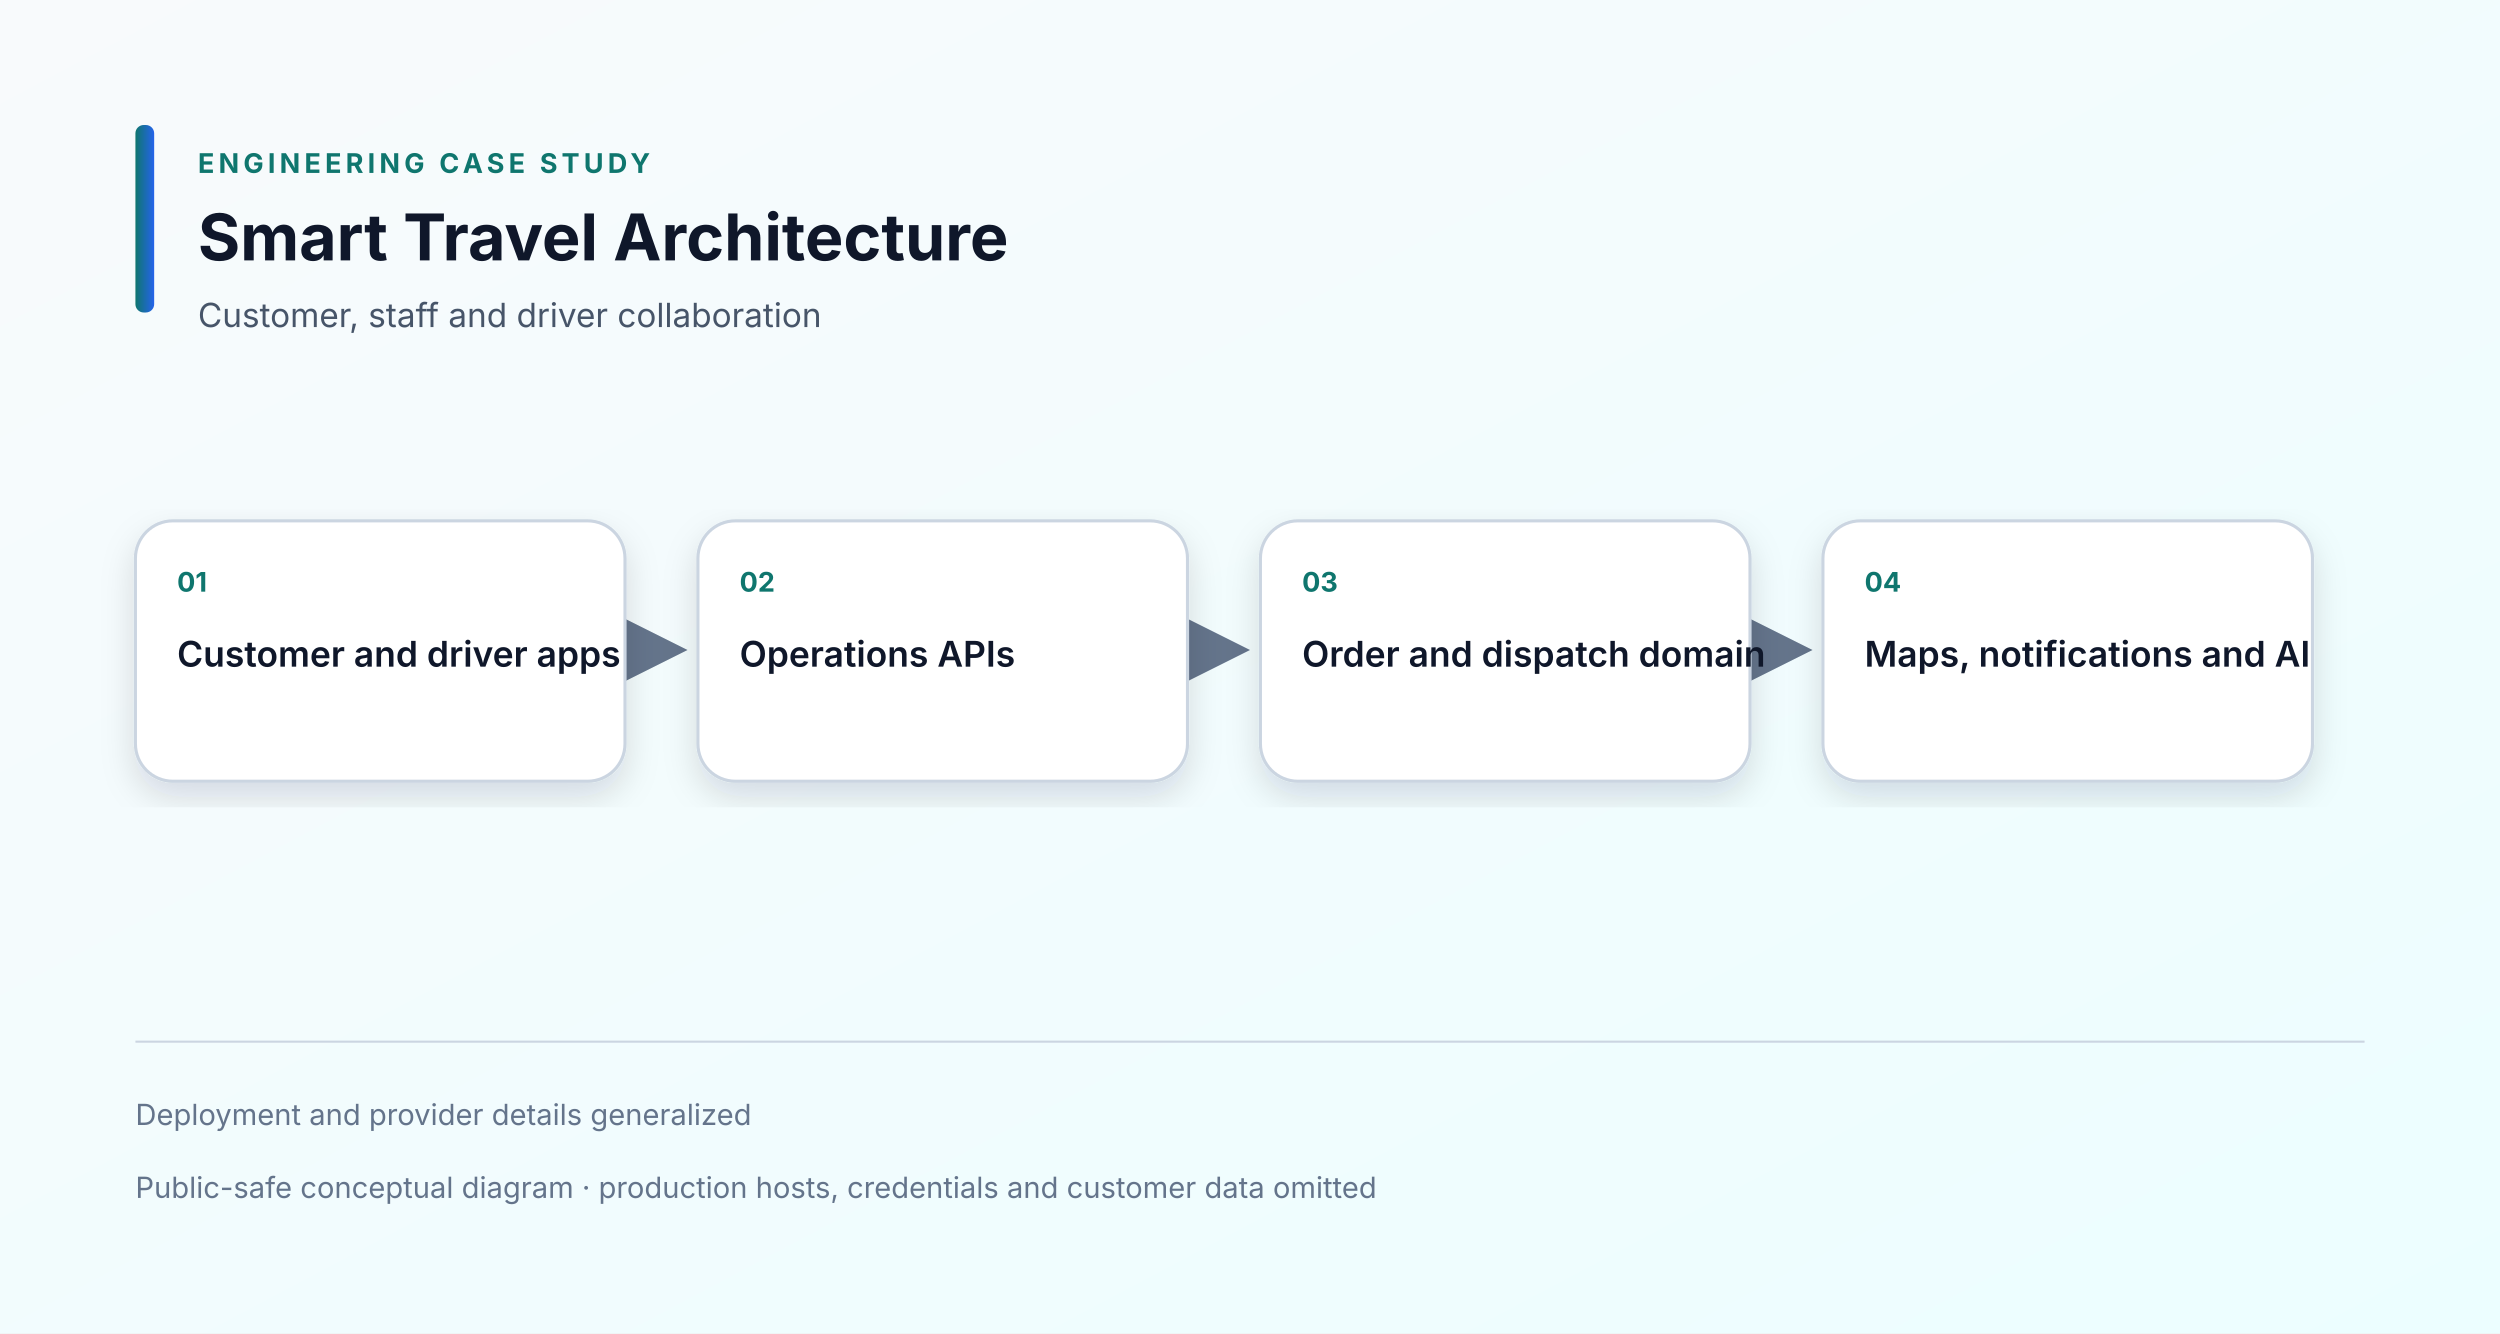
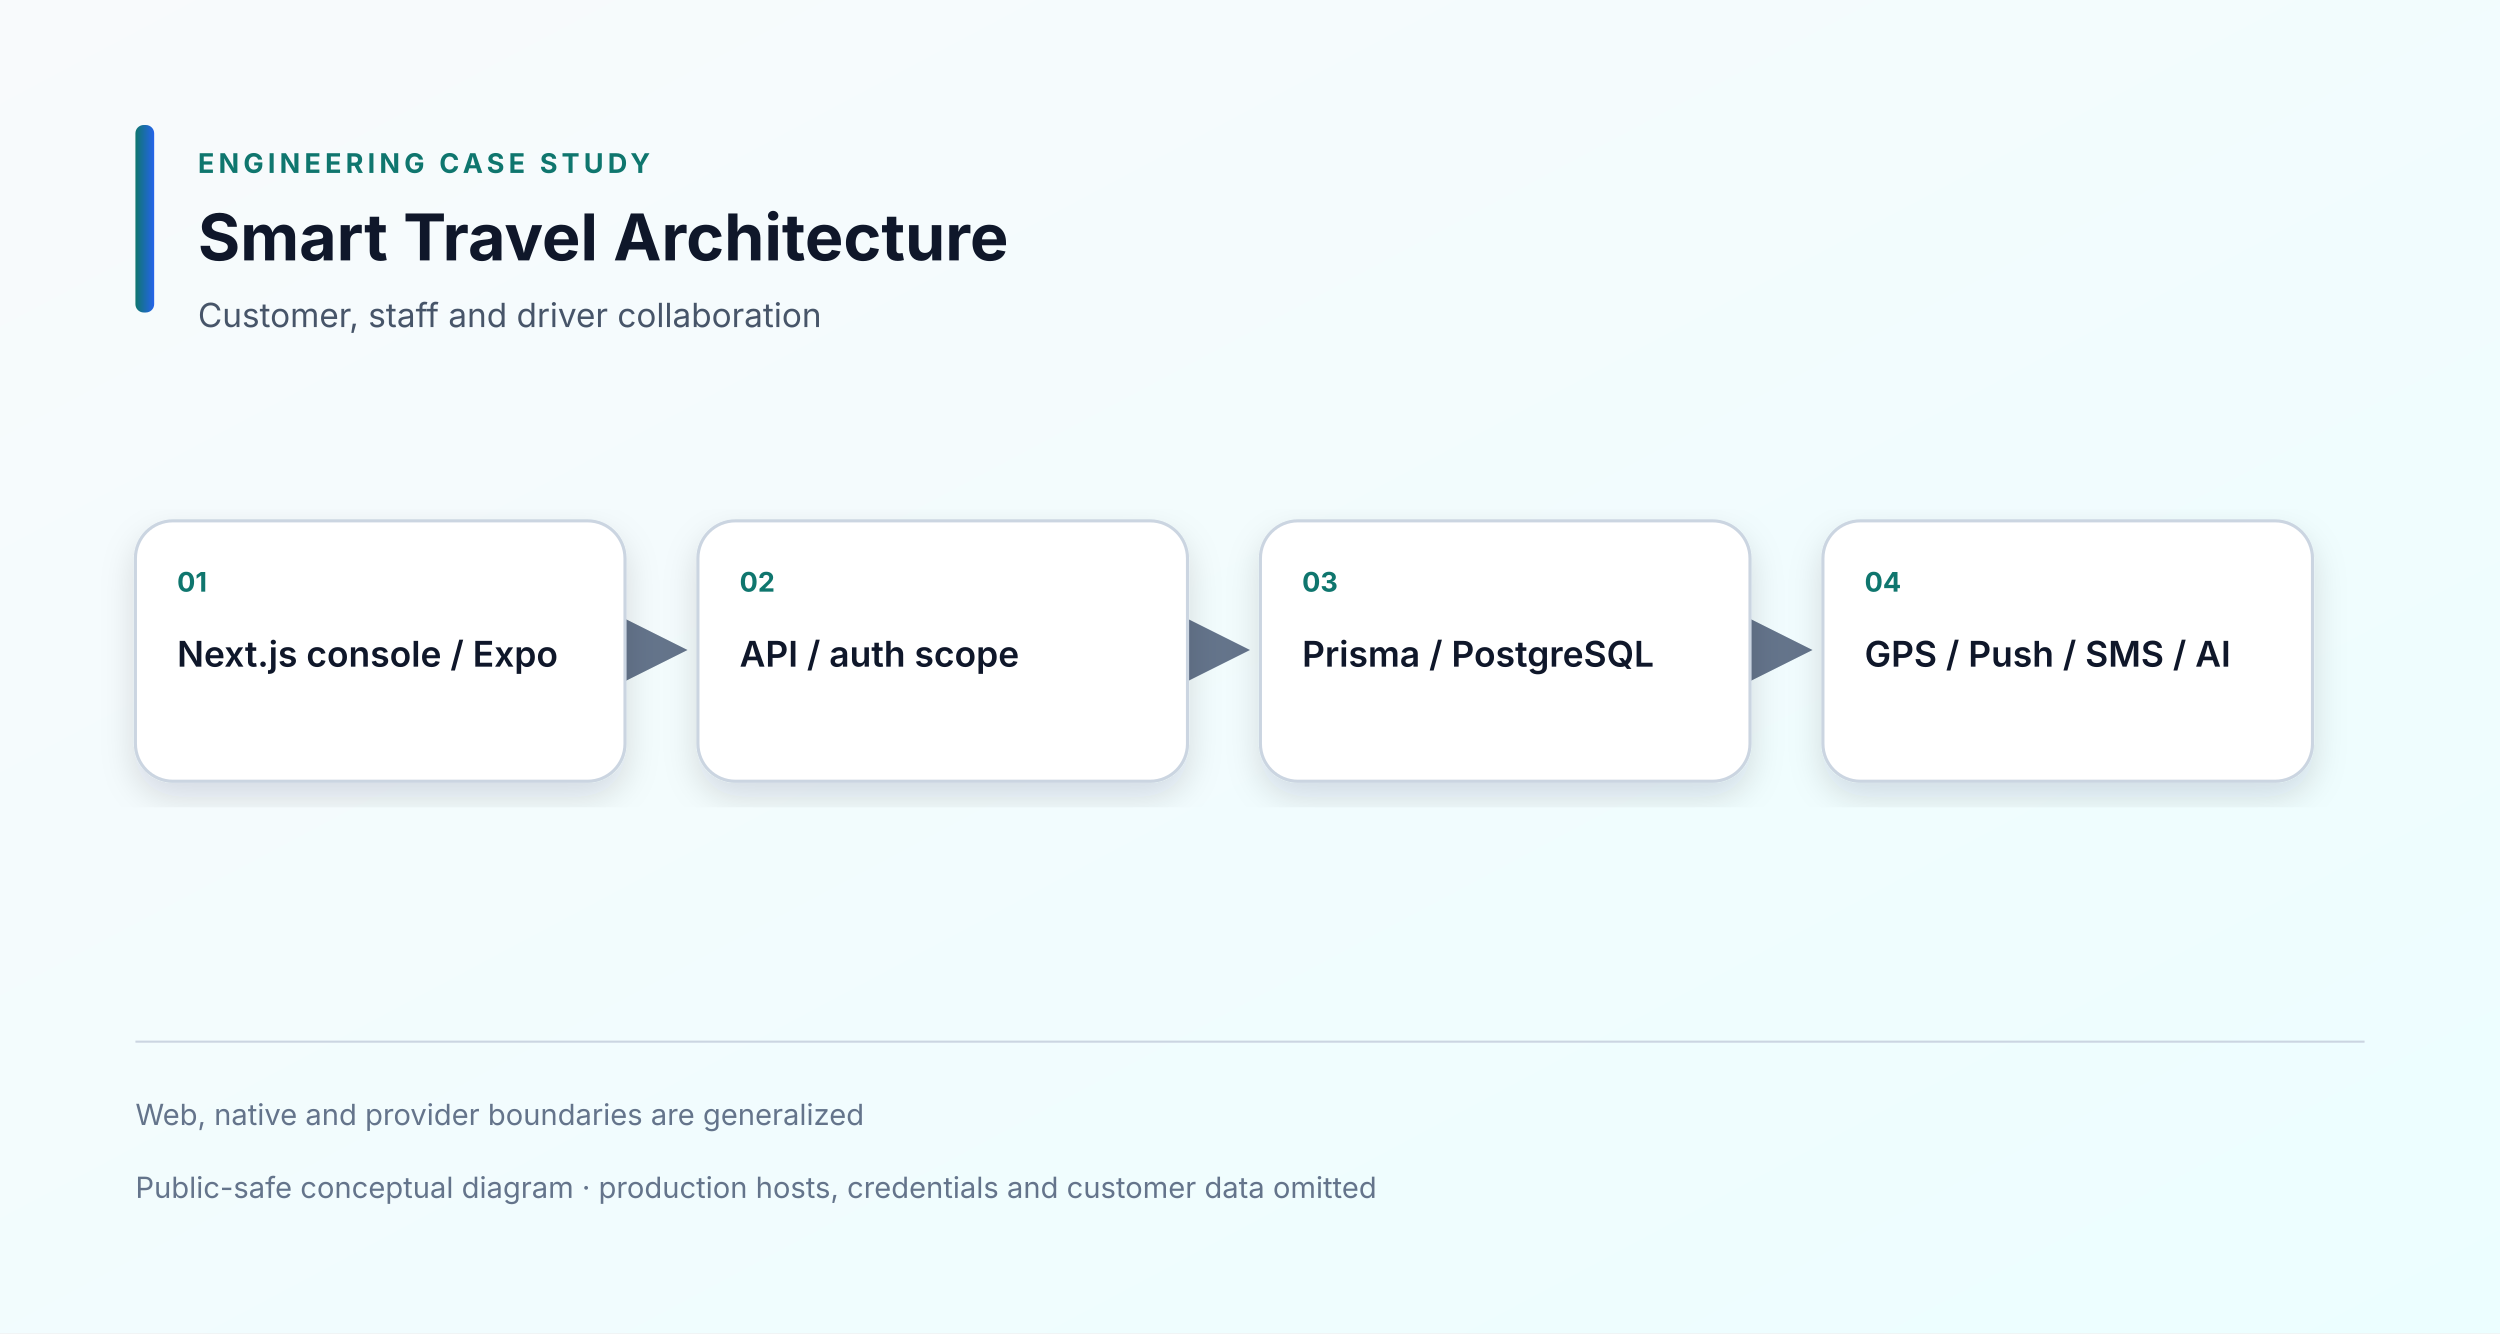
<svg xmlns="http://www.w3.org/2000/svg" width="1200" height="640" viewBox="0 0 1200 640" role="img" aria-labelledby="title desc">
  <defs>
    <linearGradient id="bg" x1="0" y1="0" x2="1" y2="1">
      <stop offset="0" stop-color="#f8fafc" />
      <stop offset="1" stop-color="#ecfeff" />
    </linearGradient>
    <linearGradient id="accent">
      <stop offset="0" stop-color="#0f766e" />
      <stop offset="1" stop-color="#2563eb" />
    </linearGradient>
    <filter id="shadow">
      <feDropShadow dx="0" dy="7" stdDeviation="8" flood-color="#0f172a" flood-opacity=".13" />
    </filter>
    <marker id="head" markerWidth="12" markerHeight="12" refX="10" refY="6" orient="auto">
      <path d="M0,0 L12,6 L0,12 z" fill="#64748b" />
    </marker>
    <style>.title{font:700 31px Inter,Segoe UI,Arial,sans-serif;fill:#0f172a}.sub{font:400 16px Inter,Segoe UI,Arial,sans-serif;fill:#475569}.eyebrow{font:700 13px Inter,Segoe UI,Arial,sans-serif;fill:#0f766e;letter-spacing:2px}.node{fill:#fff;stroke:#cbd5e1;stroke-width:1.5;filter:url(#shadow)}.nodeNo{font:700 13px Inter,Segoe UI,Arial,sans-serif;fill:#0f766e}.nodeText{font:600 17px Inter,Segoe UI,Arial,sans-serif;fill:#0f172a}.arrow{stroke:#64748b;stroke-width:2.5;fill:none;marker-end:url(#head)}.note{font:400 14px Inter,Segoe UI,Arial,sans-serif;fill:#64748b}</style>
  </defs>
  <rect width="1200" height="640" fill="url(#bg)" />
  <rect x="65" y="60" width="9" height="90" rx="4" fill="url(#accent)" />
  <text x="95" y="83" class="eyebrow">ENGINEERING CASE STUDY</text>
  <text x="95" y="125" class="title">Smart Travel Architecture</text>
  <text x="95" y="157" class="sub">Customer, staff and driver collaboration</text>
  <path d="M308 312 L325 312" class="arrow" />
  <path d="M578 312 L595 312" class="arrow" />
  <path d="M848 312 L865 312" class="arrow" />
  <g>
    <rect x="65" y="250" width="235" height="125" rx="18" class="node" />
    <text x="85" y="284" class="nodeNo">01</text>
-     <text x="85" y="320" class="nodeText">Customer and driver apps</text>
+     <text x="85" y="320" class="nodeText">Next.js console / Expo</text>
  </g>
  <g>
    <rect x="335" y="250" width="235" height="125" rx="18" class="node" />
    <text x="355" y="284" class="nodeNo">02</text>
-     <text x="355" y="320" class="nodeText">Operations APIs</text>
+     <text x="355" y="320" class="nodeText">API / auth scope</text>
  </g>
  <g>
    <rect x="605" y="250" width="235" height="125" rx="18" class="node" />
    <text x="625" y="284" class="nodeNo">03</text>
-     <text x="625" y="320" class="nodeText">Order and dispatch domain</text>
+     <text x="625" y="320" class="nodeText">Prisma / PostgreSQL</text>
  </g>
  <g>
    <rect x="875" y="250" width="235" height="125" rx="18" class="node" />
    <text x="895" y="284" class="nodeNo">04</text>
-     <text x="895" y="320" class="nodeText">Maps, notifications and AI</text>
+     <text x="895" y="320" class="nodeText">GPS / Push / SMS / AI</text>
  </g>
  <line x1="65" y1="500" x2="1135" y2="500" stroke="#cbd5e1" />
-   <text x="65" y="540" class="note">Deployment and provider details generalized</text>
+   <text x="65" y="540" class="note">Web, native and provider boundaries are generalized</text>
  <text x="65" y="575" class="note">Public-safe conceptual diagram · production hosts, credentials and customer data omitted</text>
</svg>
